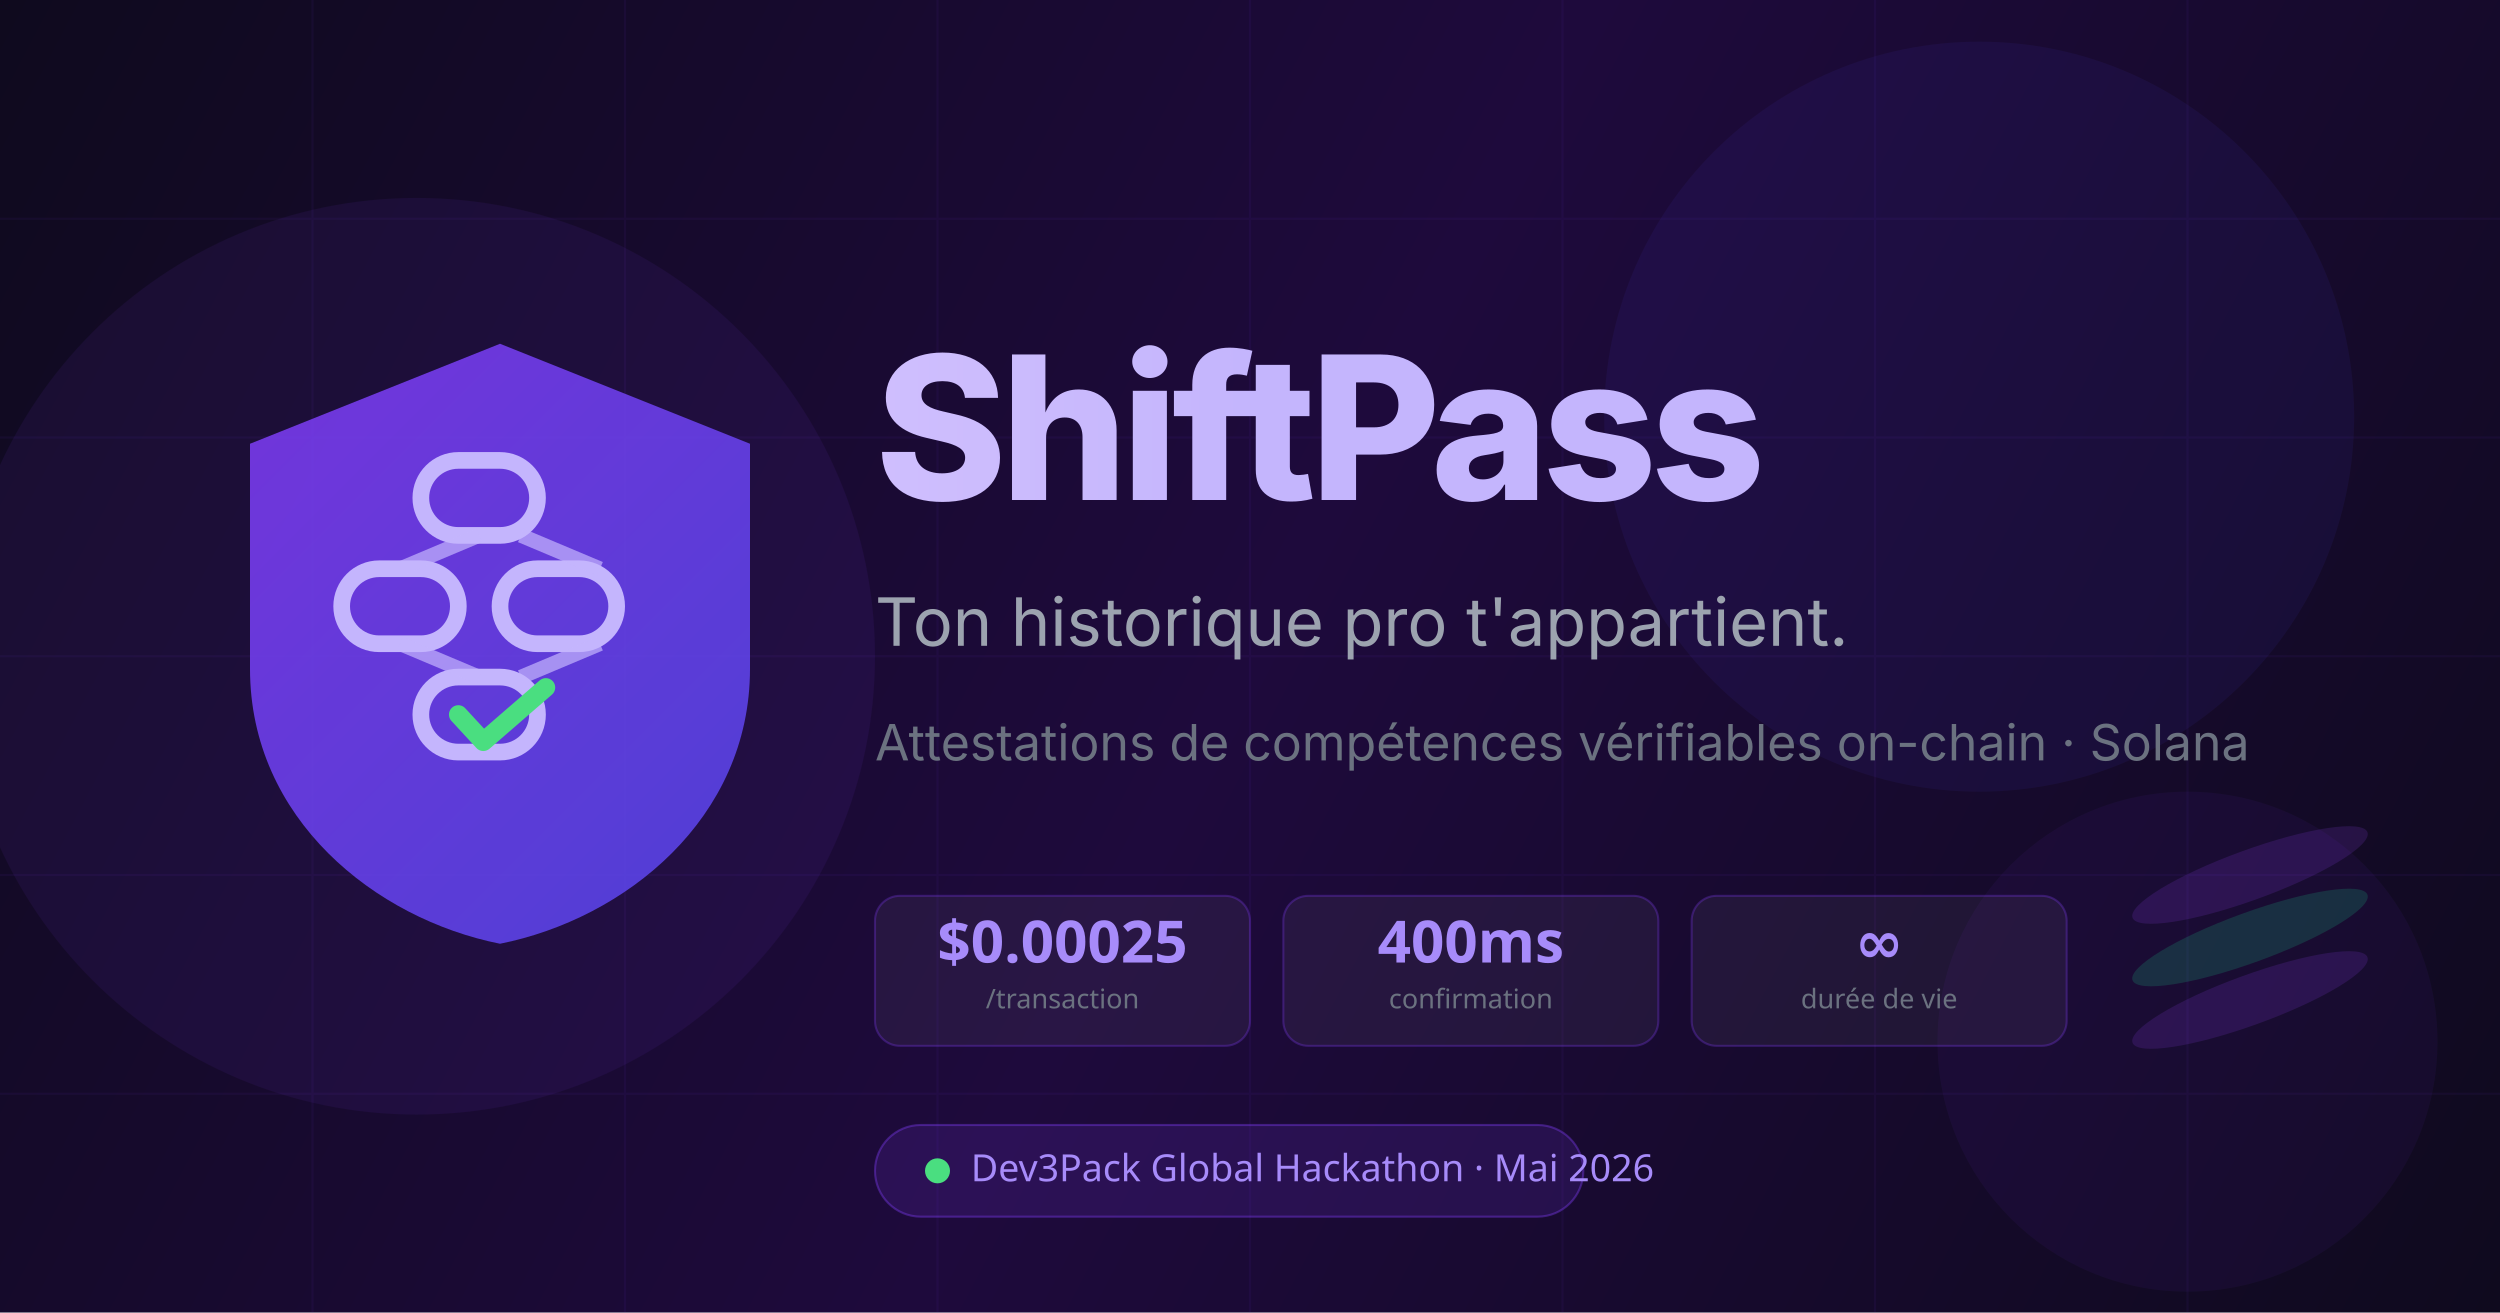
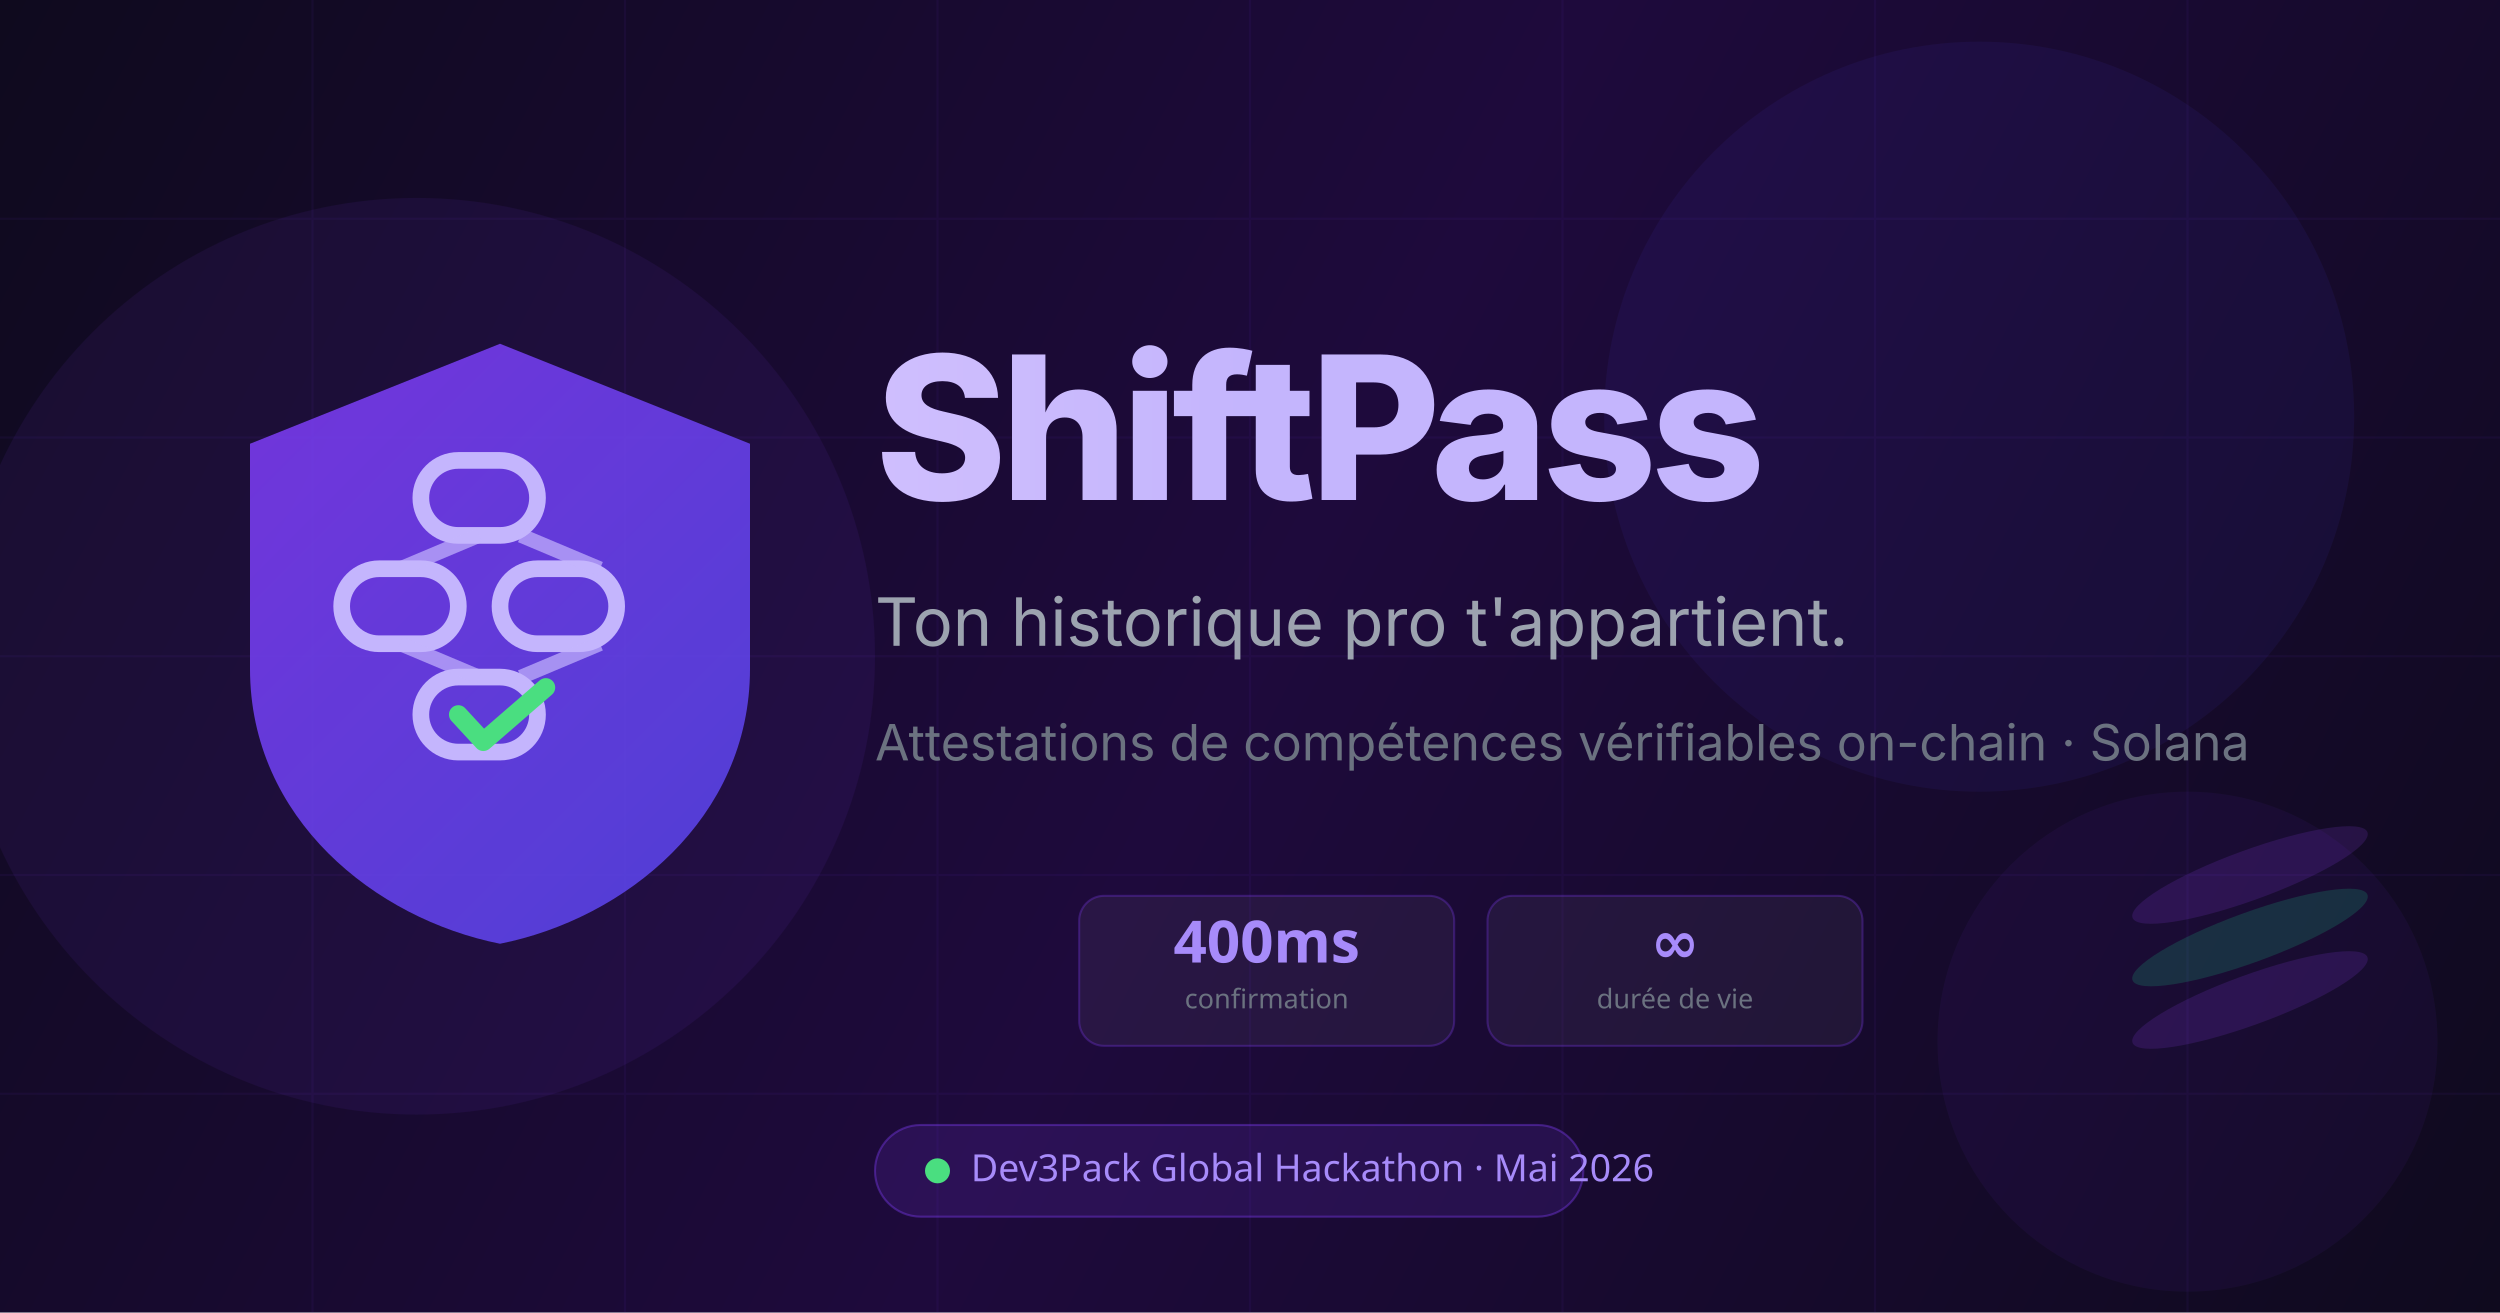
<svg xmlns="http://www.w3.org/2000/svg" viewBox="0 0 1200 630" fill="none">
  <defs>
    <linearGradient id="bgGrad" x1="0" y1="0" x2="1200" y2="630" gradientUnits="userSpaceOnUse">
      <stop offset="0%" stop-color="#0f0a1e" />
      <stop offset="50%" stop-color="#1e0a3c" />
      <stop offset="100%" stop-color="#0f0a1e" />
    </linearGradient>
    <linearGradient id="purpleGrad" x1="0" y1="0" x2="300" y2="300" gradientUnits="userSpaceOnUse">
      <stop offset="0%" stop-color="#7c3aed" />
      <stop offset="100%" stop-color="#4f46e5" />
    </linearGradient>
    <linearGradient id="textGrad" x1="0" y1="0" x2="600" y2="0" gradientUnits="userSpaceOnUse">
      <stop offset="0%" stop-color="#e9d5ff" />
      <stop offset="100%" stop-color="#c4b5fd" />
    </linearGradient>
    <filter id="glow">
      <feGaussianBlur stdDeviation="8" result="blur" />
      <feComposite in="SourceGraphic" in2="blur" operator="over" />
    </filter>
  </defs>
  <rect width="1200" height="630" fill="url(#bgGrad)" />
  <g opacity="0.06" stroke="#7c3aed" stroke-width="1">
    <line x1="0" y1="105" x2="1200" y2="105" />
    <line x1="0" y1="210" x2="1200" y2="210" />
    <line x1="0" y1="315" x2="1200" y2="315" />
    <line x1="0" y1="420" x2="1200" y2="420" />
    <line x1="0" y1="525" x2="1200" y2="525" />
    <line x1="150" y1="0" x2="150" y2="630" />
    <line x1="300" y1="0" x2="300" y2="630" />
    <line x1="450" y1="0" x2="450" y2="630" />
    <line x1="600" y1="0" x2="600" y2="630" />
    <line x1="750" y1="0" x2="750" y2="630" />
    <line x1="900" y1="0" x2="900" y2="630" />
    <line x1="1050" y1="0" x2="1050" y2="630" />
  </g>
  <circle cx="200" cy="315" r="220" fill="#7c3aed" opacity="0.08" />
  <circle cx="950" cy="200" r="180" fill="#4f46e5" opacity="0.08" />
  <circle cx="1050" cy="500" r="120" fill="#7c3aed" opacity="0.06" />
  <g transform="translate(120, 165)">
    <path d="M120 0 L240 48 L240 156 C240 228 180 276 120 288 C60 276 0 228 0 156 L0 48 Z" fill="url(#purpleGrad)" opacity="0.9" />
    <rect x="82" y="56" width="56" height="36" rx="18" fill="none" stroke="#c4b5fd" stroke-width="8" />
    <rect x="44" y="108" width="56" height="36" rx="18" fill="none" stroke="#c4b5fd" stroke-width="8" />
    <rect x="120" y="108" width="56" height="36" rx="18" fill="none" stroke="#c4b5fd" stroke-width="8" />
    <rect x="82" y="160" width="56" height="36" rx="18" fill="none" stroke="#c4b5fd" stroke-width="8" />
    <line x1="110" y1="92" x2="72" y2="108" stroke="#c4b5fd" stroke-width="7" opacity="0.7" />
    <line x1="130" y1="92" x2="168" y2="108" stroke="#c4b5fd" stroke-width="7" opacity="0.7" />
    <line x1="72" y1="144" x2="110" y2="160" stroke="#c4b5fd" stroke-width="7" opacity="0.7" />
    <line x1="168" y1="144" x2="130" y2="160" stroke="#c4b5fd" stroke-width="7" opacity="0.7" />
    <path d="M100 178 L112 191 L142 165" stroke="#4ade80" stroke-width="9" stroke-linecap="round" stroke-linejoin="round" />
  </g>
  <text x="420" y="240" font-family="system-ui, -apple-system, sans-serif" font-size="96" font-weight="800" fill="url(#textGrad)" letter-spacing="-3">ShiftPass</text>
  <text x="420" y="310" font-family="system-ui, -apple-system, sans-serif" font-size="32" font-weight="400" fill="#9ca3af">Ton historique pro t'appartient.</text>
  <text x="420" y="365" font-family="system-ui, -apple-system, sans-serif" font-size="24" fill="#6b7280">Attestations de compétences vérifiables on-chain · Solana</text>
  <g transform="translate(420, 430)">
-     <rect width="180" height="72" rx="12" fill="#ffffff" fill-opacity="0.05" stroke="#7c3aed" stroke-opacity="0.3" stroke-width="1" />
-     <text x="90" y="32" text-anchor="middle" font-family="system-ui" font-size="28" font-weight="700" fill="#a78bfa">$0.00025</text>
-     <text x="90" y="54" text-anchor="middle" font-family="system-ui" font-size="13" fill="#6b7280">/transaction</text>
-     <rect x="196" width="180" height="72" rx="12" fill="#ffffff" fill-opacity="0.05" stroke="#7c3aed" stroke-opacity="0.3" stroke-width="1" />
-     <text x="286" y="32" text-anchor="middle" font-family="system-ui" font-size="28" font-weight="700" fill="#a78bfa">400ms</text>
-     <text x="286" y="54" text-anchor="middle" font-family="system-ui" font-size="13" fill="#6b7280">confirmation</text>
-     <rect x="392" width="180" height="72" rx="12" fill="#ffffff" fill-opacity="0.05" stroke="#7c3aed" stroke-opacity="0.3" stroke-width="1" />
-     <text x="482" y="32" text-anchor="middle" font-family="system-ui" font-size="28" font-weight="700" fill="#a78bfa">∞</text>
-     <text x="482" y="54" text-anchor="middle" font-family="system-ui" font-size="13" fill="#6b7280">durée de vie</text>
+     <rect x="98" width="180" height="72" rx="12" fill="#ffffff" fill-opacity="0.05" stroke="#7c3aed" stroke-opacity="0.3" stroke-width="1" />
+     <text x="188" y="32" text-anchor="middle" font-family="system-ui" font-size="28" font-weight="700" fill="#a78bfa">400ms</text>
+     <text x="188" y="54" text-anchor="middle" font-family="system-ui" font-size="13" fill="#6b7280">confirmation</text>
+     <rect x="294" width="180" height="72" rx="12" fill="#ffffff" fill-opacity="0.05" stroke="#7c3aed" stroke-opacity="0.3" stroke-width="1" />
+     <text x="384" y="32" text-anchor="middle" font-family="system-ui" font-size="28" font-weight="700" fill="#a78bfa">∞</text>
+     <text x="384" y="54" text-anchor="middle" font-family="system-ui" font-size="13" fill="#6b7280">durée de vie</text>
  </g>
  <rect x="420" y="540" width="340" height="44" rx="22" fill="#7c3aed" fill-opacity="0.15" stroke="#7c3aed" stroke-opacity="0.4" stroke-width="1" />
  <circle cx="450" cy="562" r="6" fill="#4ade80" />
  <text x="466" y="567" font-family="system-ui" font-size="18" fill="#a78bfa">Dev3Pack Global Hackathon · Mai 2026</text>
  <g transform="translate(1020, 400)" opacity="0.15">
    <ellipse cx="60" cy="20" rx="60" ry="12" fill="#9945ff" transform="rotate(-20, 60, 20)" />
    <ellipse cx="60" cy="50" rx="60" ry="12" fill="#19fb9b" transform="rotate(-20, 60, 50)" />
    <ellipse cx="60" cy="80" rx="60" ry="12" fill="#9945ff" transform="rotate(-20, 60, 80)" />
  </g>
</svg>
